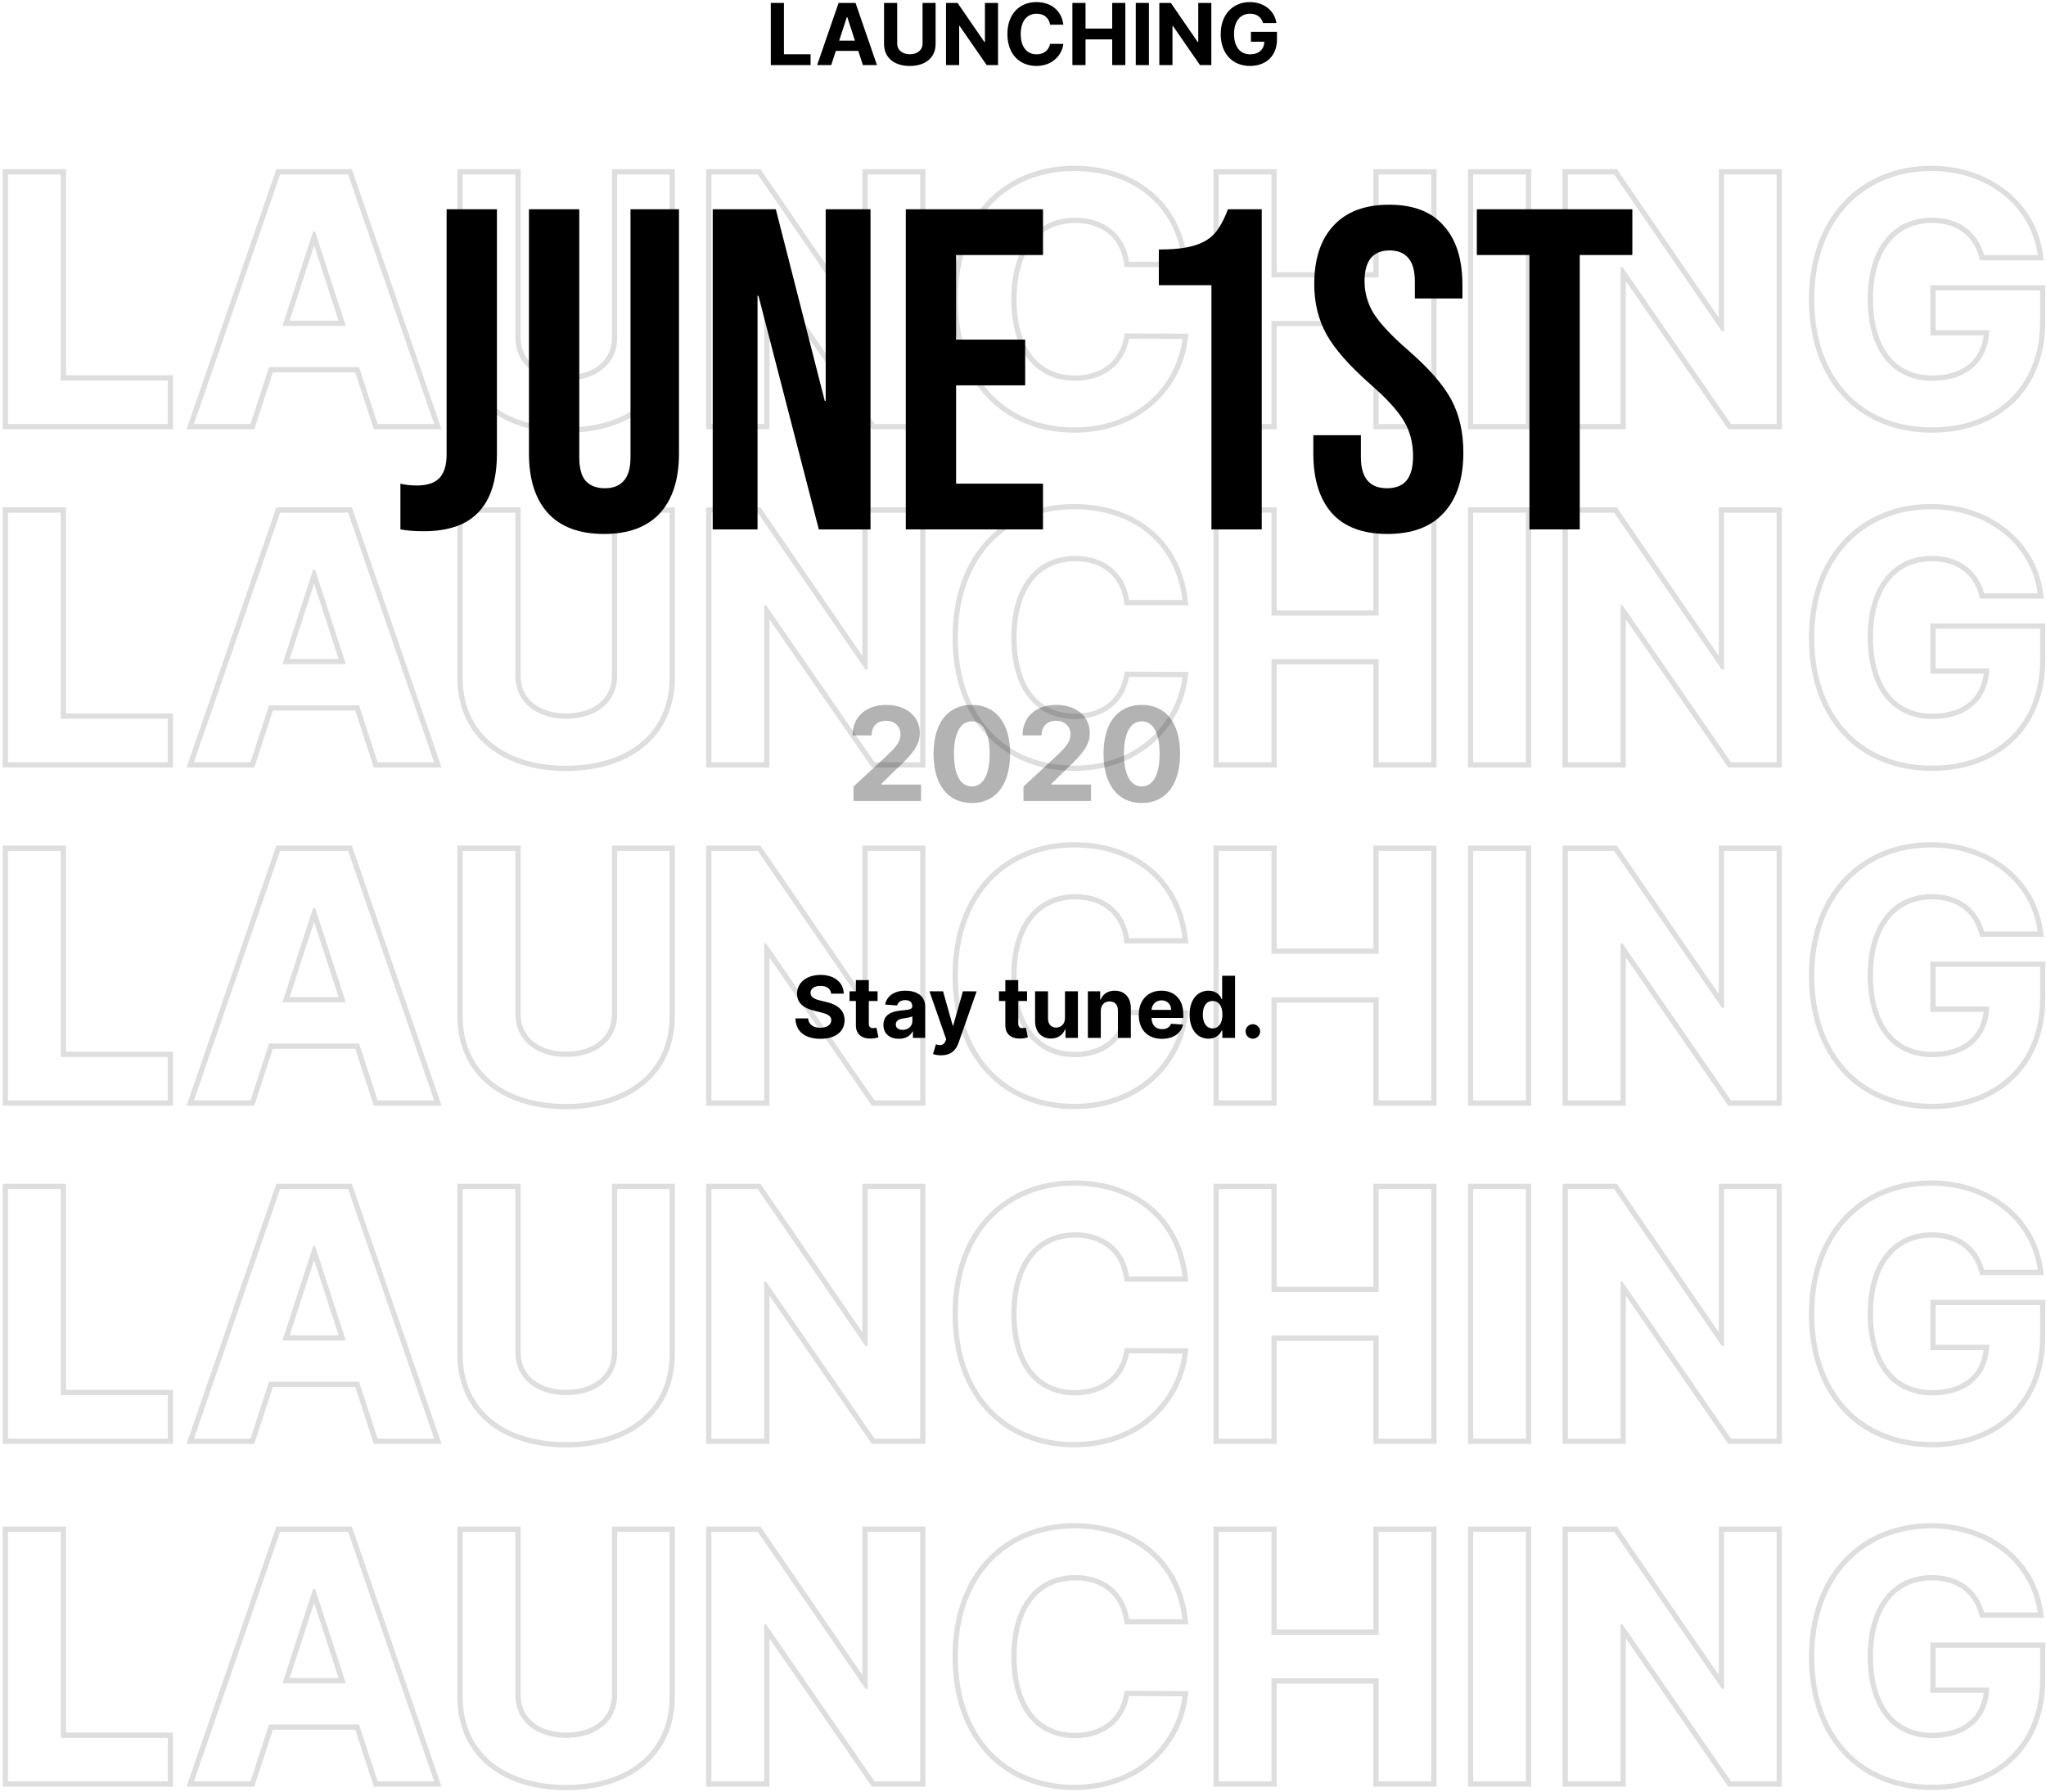
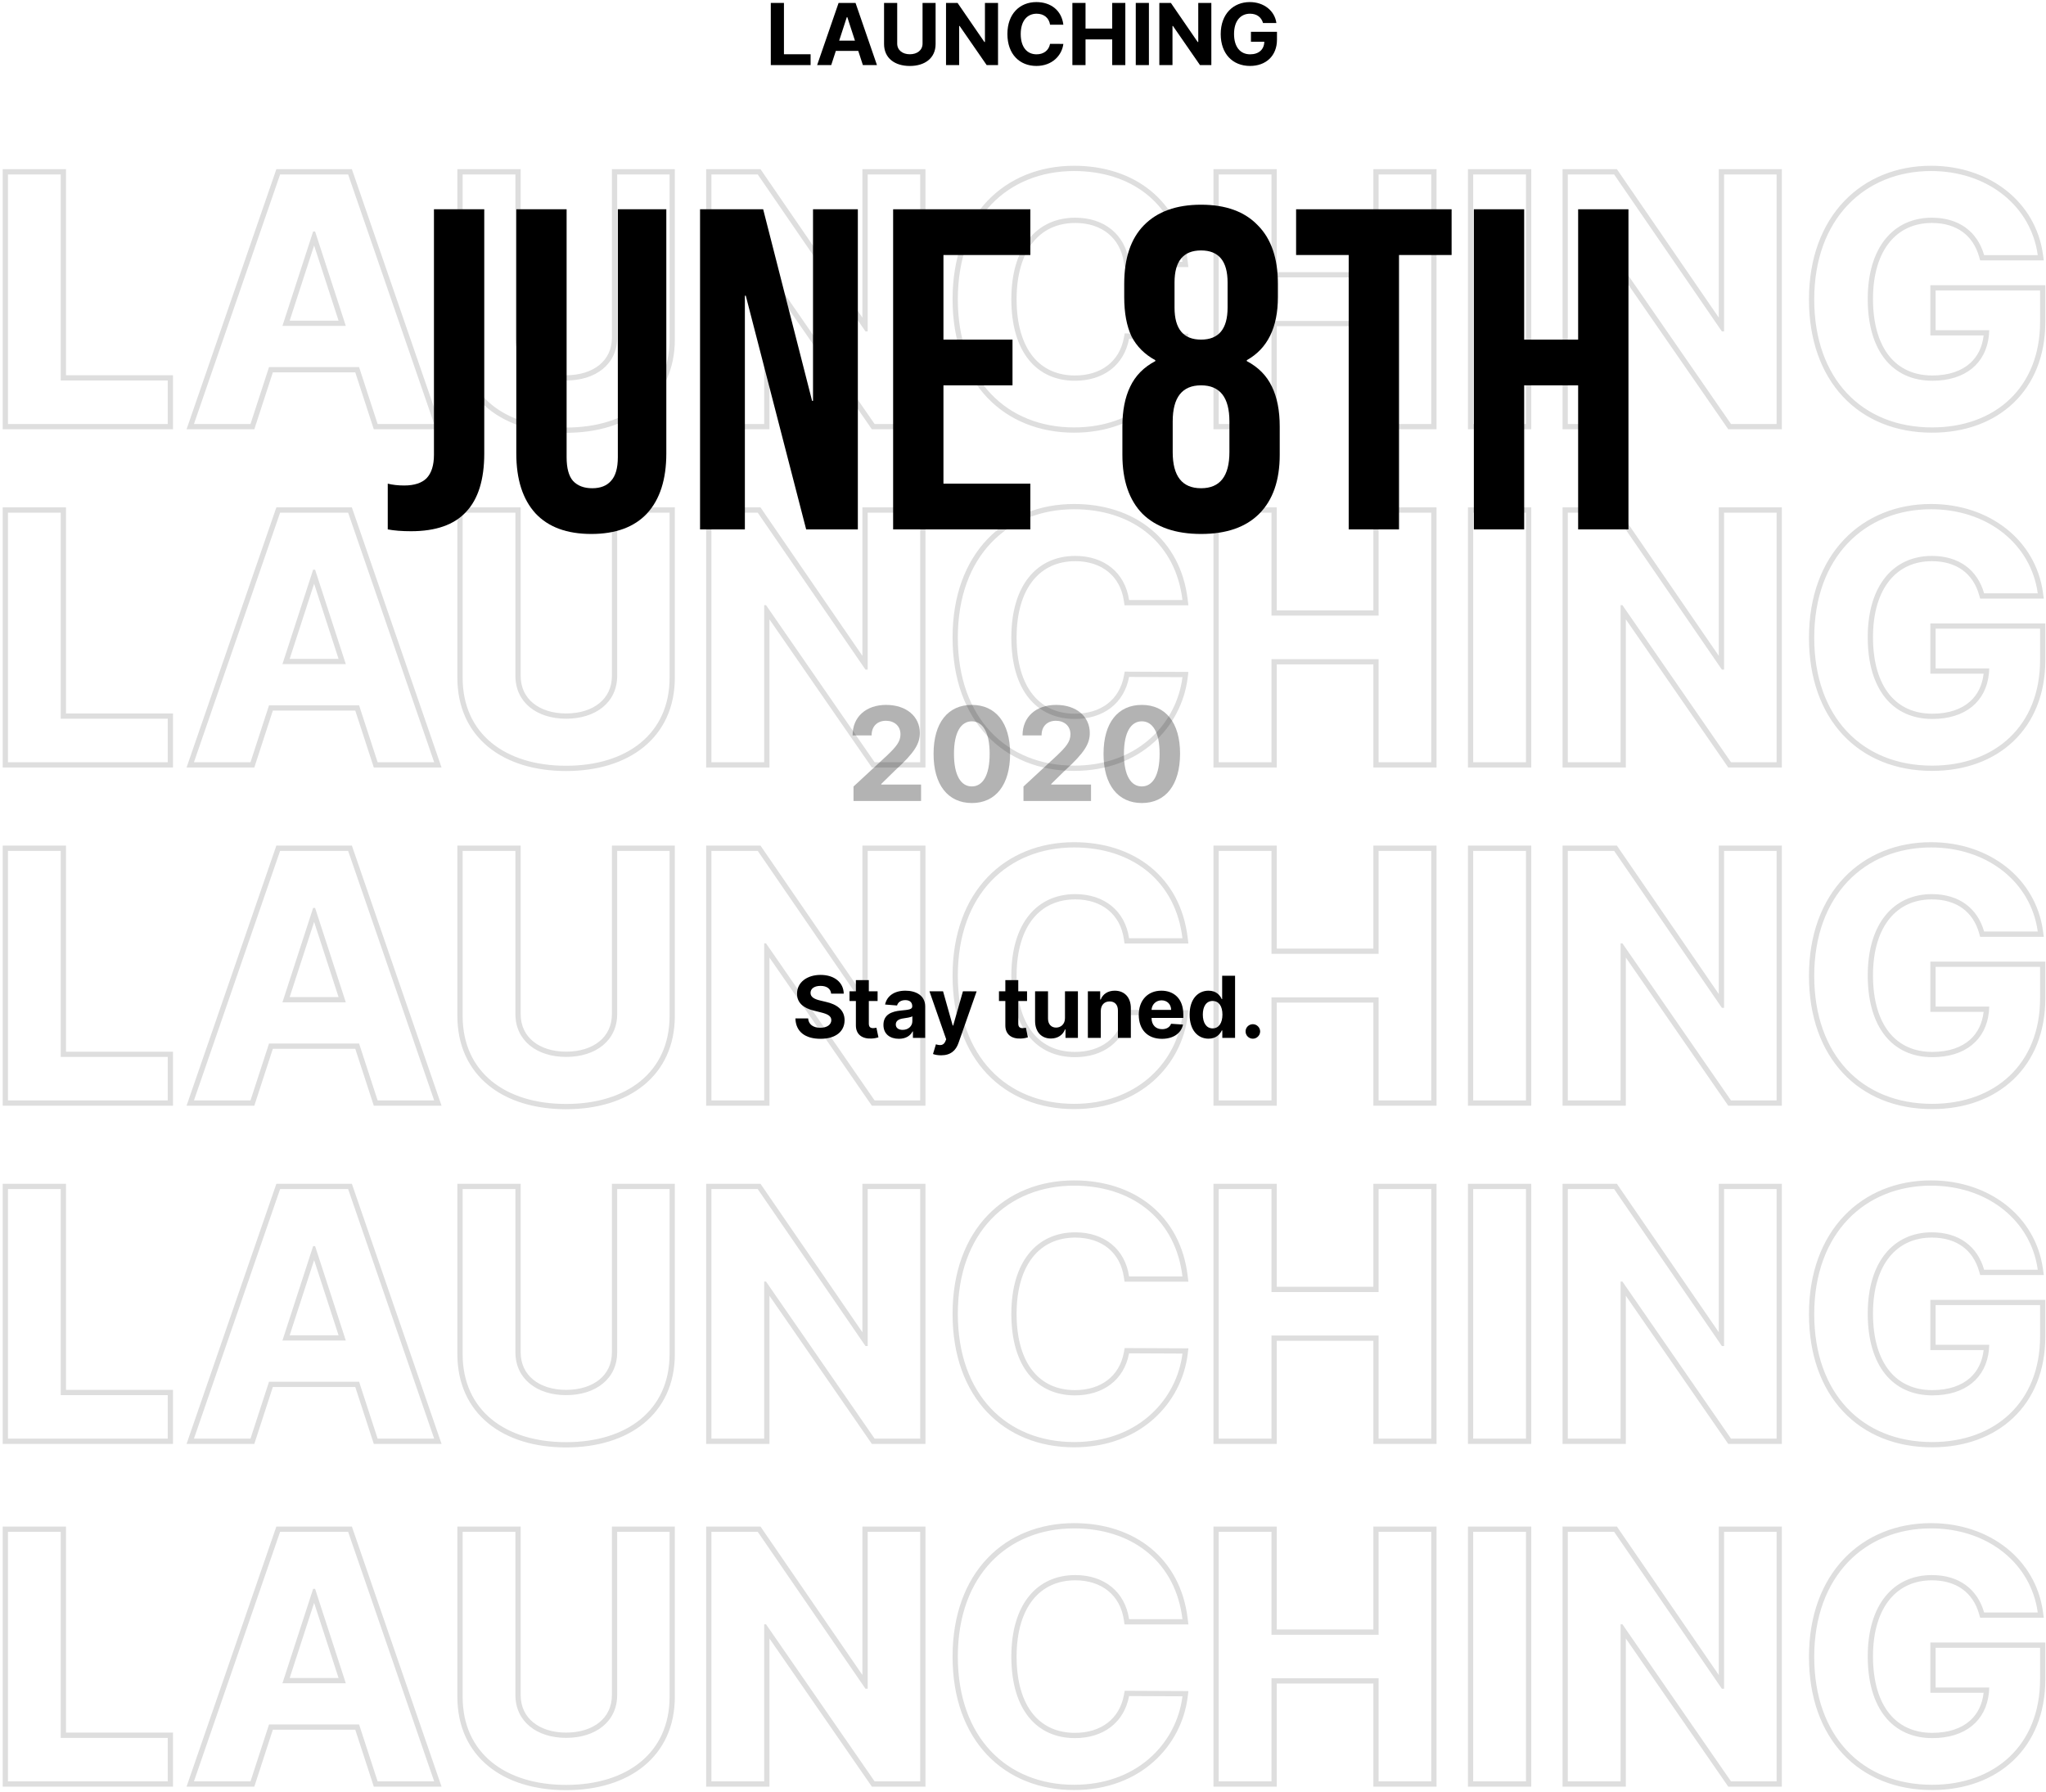
<svg xmlns="http://www.w3.org/2000/svg" width="596" height="522" viewBox="0 0 596 522" fill="none">
  <path d="M224.535 18.964H236.129V15.807H228.364V0.853H224.535V18.964Z" fill="black" />
  <path d="M242.134 18.964L243.478 14.834H250.013L251.357 18.964H255.46L249.217 0.853H244.282L238.03 18.964H242.134ZM244.451 11.845L246.679 4.992H246.82L249.049 11.845H244.451Z" fill="black" />
  <path d="M268.739 0.853V12.694C268.739 14.631 267.174 15.807 265.034 15.807C262.92 15.807 261.355 14.631 261.355 12.694V0.853H257.526V12.827C257.526 16.93 260.638 19.22 265.034 19.22C269.411 19.22 272.541 16.93 272.541 12.827V0.853H268.739Z" fill="black" />
  <path d="M290.726 0.853H286.914V12.243H286.755L278.938 0.853H275.577V18.964H279.406V7.565H279.539L287.418 18.964H290.726V0.853Z" fill="black" />
  <path d="M309.755 7.194C309.25 3.011 306.085 0.605 301.893 0.605C297.109 0.605 293.456 3.984 293.456 9.909C293.456 15.816 297.047 19.212 301.893 19.212C306.536 19.212 309.339 16.125 309.755 12.791L305.881 12.774C305.519 14.71 303.998 15.825 301.955 15.825C299.205 15.825 297.339 13.782 297.339 9.909C297.339 6.141 299.178 3.992 301.981 3.992C304.077 3.992 305.589 5.204 305.881 7.194H309.755Z" fill="black" />
  <path d="M312.386 18.964H316.215V11.483H323.988V18.964H327.808V0.853H323.988V8.326H316.215V0.853H312.386V18.964Z" fill="black" />
  <path d="M334.68 0.853H330.851V18.964H334.68V0.853Z" fill="black" />
  <path d="M352.864 0.853H349.053V12.243H348.894L341.076 0.853H337.716V18.964H341.545V7.565H341.678L349.557 18.964H352.864V0.853Z" fill="black" />
  <path d="M367.923 6.707H371.814C371.318 3.126 368.161 0.605 364.067 0.605C359.283 0.605 355.595 4.054 355.595 9.926C355.595 15.657 359.044 19.212 364.146 19.212C368.718 19.212 371.982 16.32 371.982 11.553V9.272H364.403V12.155H368.294C368.241 14.401 366.711 15.825 364.164 15.825C361.29 15.825 359.477 13.676 359.477 9.891C359.477 6.124 361.361 3.992 364.129 3.992C366.101 3.992 367.436 5.009 367.923 6.707Z" fill="black" />
  <path fill-rule="evenodd" clip-rule="evenodd" d="M0.785 520.531V444.756H19.223V504.791H50.395V520.531H0.785ZM48.862 506.324V518.998H2.318V446.288H17.691V506.324H48.862ZM74.083 520.531H54.346L80.505 444.756H102.501L128.623 520.531H108.887L103.49 503.951H79.48L74.083 520.531ZM78.367 502.418L72.97 518.998H56.497L81.597 446.288H101.408L126.473 518.998H110L104.603 502.418H78.367ZM82.272 490.418H100.734L91.787 462.904H91.219L82.272 490.418ZM84.382 488.886H98.624L91.503 466.986L84.382 488.886ZM178.25 444.756H196.581V494.359C196.581 503.023 193.257 509.889 187.537 514.558C181.854 519.197 173.944 521.56 164.907 521.56C155.835 521.56 147.924 519.198 142.249 514.558C136.536 509.887 133.232 503.02 133.232 494.359V444.756H151.67V493.827C151.67 497.262 153.041 499.948 155.311 501.805C157.611 503.686 160.935 504.791 164.907 504.791C168.936 504.791 172.287 503.684 174.599 501.802C176.88 499.946 178.25 497.262 178.25 493.827V444.756ZM179.783 493.827C179.783 501.602 173.498 506.324 164.907 506.324C156.422 506.324 150.138 501.602 150.138 493.827V446.288H134.765V494.359C134.765 510.833 147.262 520.028 164.907 520.028C182.481 520.028 195.049 510.833 195.049 494.359V446.288H179.783V493.827ZM269.586 444.756V520.531H253.972L224.142 477.377V520.531H205.704V444.756H221.535L251.219 488.006V444.756H269.586ZM252.752 492.016H252.113L220.728 446.288H207.237V518.998H222.61V473.235H223.142L254.775 518.998H268.053V446.288H252.752V492.016ZM346.177 473.277H327.574L327.382 471.966C326.847 468.318 325.212 465.462 322.817 463.51C320.416 461.552 317.152 460.424 313.241 460.424C308.041 460.424 303.835 462.399 300.896 466.056C297.926 469.752 296.135 475.312 296.135 482.643C296.135 490.192 297.954 495.746 300.917 499.383C303.848 502.982 308.025 504.862 313.135 504.862C316.958 504.862 320.192 503.821 322.615 501.969C325.027 500.125 326.729 497.406 327.392 493.864L327.627 492.608L346.183 492.693L345.969 494.407C344.207 508.546 332.311 521.525 312.886 521.525C302.79 521.525 293.902 517.98 287.543 511.265C281.188 504.555 277.484 494.814 277.484 482.643C277.484 470.431 281.254 460.69 287.64 453.991C294.027 447.29 302.913 443.762 312.886 443.762C321.591 443.762 329.336 446.261 335.188 451.034C341.053 455.817 344.915 462.802 345.97 471.561L346.177 473.277ZM344.215 495.749C341.908 508.532 330.812 519.992 312.886 519.992C293.431 519.992 279.017 506.359 279.017 482.643C279.017 458.856 293.679 445.294 312.886 445.294C329.196 445.294 341.637 454.365 344.231 470.211C344.314 470.715 344.386 471.226 344.449 471.744H328.898C327.727 463.756 321.656 458.892 313.241 458.892C301.987 458.892 294.602 467.519 294.602 482.643C294.602 498.194 302.094 506.395 313.135 506.395C321.336 506.395 327.443 501.921 328.898 494.146L344.449 494.217C344.385 494.729 344.307 495.24 344.215 495.749ZM353.48 520.531V444.756H371.918V474.756H400.06V444.756H418.462V520.531H400.06V490.495H371.918V520.531H353.48ZM370.385 446.288V476.288H401.592V446.288H416.929V518.998H401.592V488.963H370.385V518.998H355.012V446.288H370.385ZM446.05 444.756V520.531H427.612V444.756H446.05ZM429.144 446.288H444.517V518.998H429.144V446.288ZM519.054 444.756V520.531H503.44L473.61 477.377V520.531H455.172V444.756H471.003L500.687 488.006V444.756H519.054ZM502.22 492.016H501.581L470.196 446.288H456.705V518.998H472.078V473.235H472.61L504.243 518.998H517.522V446.288H502.22V492.016ZM576.821 471.324L576.503 470.213C575.609 467.093 573.961 464.673 571.695 463.025C569.426 461.374 566.437 460.424 562.745 460.424C557.615 460.424 553.397 462.382 550.429 466.028C547.435 469.708 545.603 475.249 545.603 482.572C545.603 489.946 547.371 495.521 550.346 499.221C553.289 502.88 557.534 504.862 562.887 504.862C567.72 504.862 571.413 503.514 573.906 501.27C576.065 499.328 577.444 496.607 577.829 493.194H562.313V478.555H595.804V489.247C595.804 499.18 592.395 507.287 586.483 512.906C580.581 518.516 572.316 521.525 562.816 521.525C552.203 521.525 543.196 517.819 536.849 511.027C530.51 504.245 526.952 494.524 526.952 482.714C526.952 470.602 530.761 460.846 537.178 454.107C543.596 447.367 552.514 443.762 562.497 443.762C579.567 443.762 593.005 454.32 595.115 469.581L595.356 471.324H576.821ZM579.467 491.661C579.455 492.183 579.422 492.694 579.371 493.194C578.529 501.322 572.52 506.395 562.887 506.395C551.349 506.395 544.071 497.768 544.071 482.572C544.071 467.448 551.633 458.892 562.745 458.892C570.662 458.892 576.023 462.975 577.976 469.791H593.597C593.526 469.275 593.441 468.764 593.342 468.259C590.694 454.699 578.344 445.294 562.497 445.294C543.29 445.294 528.485 459.14 528.485 482.714C528.485 505.72 542.331 519.992 562.816 519.992C581.171 519.992 594.272 508.383 594.272 489.247V480.087H563.846V491.661H579.467Z" fill="black" fill-opacity="0.13" />
  <path fill-rule="evenodd" clip-rule="evenodd" d="M0.785 125.066V49.291H19.223V109.326H50.395V125.066H0.785ZM48.862 110.859V123.533H2.318V50.824H17.691V110.859H48.862ZM74.083 125.066H54.346L80.505 49.291H102.501L128.623 125.066H108.887L103.49 108.486H79.48L74.083 125.066ZM78.367 106.954L72.97 123.533H56.497L81.597 50.824H101.408L126.473 123.533H110L104.603 106.954H78.367ZM82.272 94.954H100.734L91.787 67.439H91.219L82.272 94.954ZM84.382 93.421H98.624L91.503 71.522L84.382 93.421ZM178.25 49.291H196.581V98.894C196.581 107.558 193.257 114.424 187.537 119.094C181.854 123.732 173.944 126.096 164.907 126.096C155.835 126.096 147.924 123.733 142.249 119.093C136.536 114.422 133.232 107.556 133.232 98.894V49.291H151.67V98.362C151.67 101.797 153.041 104.483 155.311 106.34C157.611 108.221 160.935 109.326 164.907 109.326C168.936 109.326 172.287 108.219 174.599 106.337C176.88 104.481 178.25 101.797 178.25 98.362V49.291ZM179.783 98.362C179.783 106.137 173.498 110.859 164.907 110.859C156.422 110.859 150.138 106.137 150.138 98.362V50.824H134.765V98.894C134.765 115.368 147.262 124.563 164.907 124.563C182.481 124.563 195.049 115.368 195.049 98.894V50.824H179.783V98.362ZM269.586 49.291V125.066H253.972L224.142 81.912V125.066H205.704V49.291H221.535L251.219 92.541V49.291H269.586ZM252.752 96.551H252.113L220.728 50.824H207.237V123.533H222.61V77.77H223.142L254.775 123.533H268.053V50.824H252.752V96.551ZM346.177 77.812H327.574L327.382 76.501C326.847 72.853 325.212 69.998 322.817 68.045C320.416 66.087 317.152 64.96 313.241 64.96C308.041 64.96 303.835 66.934 300.896 70.591C297.926 74.287 296.135 79.847 296.135 87.178C296.135 94.727 297.954 100.281 300.917 103.918C303.848 107.517 308.025 109.397 313.135 109.397C316.958 109.397 320.192 108.357 322.615 106.504C325.027 104.66 326.729 101.942 327.392 98.399L327.627 97.143L346.183 97.228L345.969 98.942C344.207 113.081 332.311 126.06 312.886 126.06C302.79 126.06 293.902 122.515 287.543 115.8C281.188 109.09 277.484 99.349 277.484 87.178C277.484 74.966 281.254 65.225 287.64 58.526C294.027 51.825 302.913 48.297 312.886 48.297C321.591 48.297 329.336 50.797 335.188 55.569C341.053 60.352 344.915 67.337 345.97 76.096L346.177 77.812ZM344.215 100.284C341.908 113.067 330.812 124.528 312.886 124.528C293.431 124.528 279.017 110.894 279.017 87.178C279.017 63.392 293.679 49.83 312.886 49.83C329.196 49.83 341.637 58.9 344.231 74.746C344.314 75.251 344.386 75.761 344.449 76.279H328.898C327.727 68.291 321.656 63.427 313.241 63.427C301.987 63.427 294.602 72.054 294.602 87.178C294.602 102.729 302.094 110.93 313.135 110.93C321.336 110.93 327.443 106.457 328.898 98.681L344.449 98.752C344.385 99.265 344.307 99.775 344.215 100.284ZM353.48 125.066V49.291H371.918V79.291H400.06V49.291H418.462V125.066H400.06V95.031H371.918V125.066H353.48ZM370.385 50.824V80.823H401.592V50.824H416.929V123.533H401.592V93.498H370.385V123.533H355.012V50.824H370.385ZM446.05 49.291V125.066H427.612V49.291H446.05ZM429.144 50.824H444.517V123.533H429.144V50.824ZM519.054 49.291V125.066H503.44L473.61 81.912V125.066H455.172V49.291H471.003L500.687 92.541V49.291H519.054ZM502.22 96.551H501.581L470.196 50.824H456.705V123.533H472.078V77.77H472.61L504.243 123.533H517.522V50.824H502.22V96.551ZM576.821 75.859L576.503 74.749C575.609 71.628 573.961 69.208 571.695 67.56C569.426 65.909 566.437 64.96 562.745 64.96C557.615 64.96 553.397 66.917 550.429 70.563C547.435 74.243 545.603 79.784 545.603 87.108C545.603 94.481 547.371 100.056 550.346 103.757C553.289 107.415 557.534 109.397 562.887 109.397C567.72 109.397 571.413 108.05 573.906 105.806C576.065 103.863 577.444 101.142 577.829 97.729H562.313V83.09H595.804V93.782C595.804 103.715 592.395 111.822 586.483 117.442C580.581 123.052 572.316 126.06 562.816 126.06C552.203 126.06 543.196 122.354 536.849 115.562C530.51 108.78 526.952 99.059 526.952 87.249C526.952 75.137 530.761 65.381 537.178 58.642C543.596 51.902 552.514 48.297 562.497 48.297C579.567 48.297 593.005 58.855 595.115 74.117L595.356 75.859H576.821ZM579.467 96.196C579.455 96.718 579.422 97.229 579.371 97.729C578.529 105.857 572.52 110.93 562.887 110.93C551.349 110.93 544.071 102.303 544.071 87.108C544.071 71.983 551.633 63.427 562.745 63.427C570.662 63.427 576.023 67.51 577.976 74.326H593.597C593.526 73.81 593.441 73.299 593.342 72.794C590.694 59.234 578.344 49.83 562.497 49.83C543.29 49.83 528.485 63.676 528.485 87.249C528.485 110.255 542.331 124.528 562.816 124.528C581.171 124.528 594.272 112.918 594.272 93.782V84.622H563.846V96.196H579.467Z" fill="black" fill-opacity="0.13" />
  <path fill-rule="evenodd" clip-rule="evenodd" d="M0.785 223.605V147.83H19.223V207.865H50.395V223.605H0.785ZM48.862 209.398V222.073H2.318V149.363H17.691V209.398H48.862ZM74.083 223.605H54.346L80.505 147.83H102.501L128.623 223.605H108.887L103.49 207.025H79.48L74.083 223.605ZM78.367 205.493L72.97 222.073H56.497L81.597 149.363H101.408L126.473 222.073H110L104.603 205.493H78.367ZM82.272 193.493H100.734L91.787 165.978H91.219L82.272 193.493ZM84.382 191.96H98.624L91.503 170.061L84.382 191.96ZM178.25 147.83H196.581V197.434C196.581 206.097 193.257 212.963 187.537 217.633C181.854 222.271 173.944 224.635 164.907 224.635C155.835 224.635 147.924 222.272 142.249 217.632C136.536 212.961 133.232 206.095 133.232 197.434V147.83H151.67V196.901C151.67 200.336 153.041 203.022 155.311 204.879C157.611 206.76 160.935 207.865 164.907 207.865C168.936 207.865 172.287 206.758 174.599 204.876C176.88 203.02 178.25 200.336 178.25 196.901V147.83ZM179.783 196.901C179.783 204.676 173.498 209.398 164.907 209.398C156.422 209.398 150.138 204.676 150.138 196.901V149.363H134.765V197.434C134.765 213.907 147.262 223.102 164.907 223.102C182.481 223.102 195.049 213.907 195.049 197.434V149.363H179.783V196.901ZM269.586 147.83V223.605H253.972L224.142 180.451V223.605H205.704V147.83H221.535L251.219 191.08V147.83H269.586ZM252.752 195.09H252.113L220.728 149.363H207.237V222.073H222.61V176.309H223.142L254.775 222.073H268.053V149.363H252.752V195.09ZM346.177 176.351H327.574L327.382 175.041C326.847 171.392 325.212 168.537 322.817 166.584C320.416 164.626 317.152 163.499 313.241 163.499C308.041 163.499 303.835 165.473 300.896 169.13C297.926 172.826 296.135 178.386 296.135 185.718C296.135 193.266 297.954 198.82 300.917 202.457C303.848 206.056 308.025 207.936 313.135 207.936C316.958 207.936 320.192 206.896 322.615 205.043C325.027 203.199 326.729 200.481 327.392 196.938L327.627 195.682L346.183 195.767L345.969 197.481C344.207 211.62 332.311 224.599 312.886 224.599C302.79 224.599 293.902 221.054 287.543 214.339C281.188 207.629 277.484 197.888 277.484 185.718C277.484 173.505 281.254 163.764 287.64 157.065C294.027 150.365 302.913 146.836 312.886 146.836C321.591 146.836 329.336 149.336 335.188 154.108C341.053 158.892 344.915 165.876 345.97 174.635L346.177 176.351ZM344.215 198.823C341.908 211.606 330.812 223.067 312.886 223.067C293.431 223.067 279.017 209.434 279.017 185.718C279.017 161.931 293.679 148.369 312.886 148.369C329.196 148.369 341.637 157.439 344.231 173.286C344.314 173.79 344.386 174.301 344.449 174.818H328.898C327.727 166.83 321.656 161.966 313.241 161.966C301.987 161.966 294.602 170.593 294.602 185.718C294.602 201.268 302.094 209.469 313.135 209.469C321.336 209.469 327.443 204.996 328.898 197.221L344.449 197.292C344.385 197.804 344.307 198.314 344.215 198.823ZM353.48 223.605V147.83H371.918V177.83H400.06V147.83H418.462V223.605H400.06V193.57H371.918V223.605H353.48ZM370.385 149.363V179.363H401.592V149.363H416.929V222.073H401.592V192.037H370.385V222.073H355.012V149.363H370.385ZM446.05 147.83V223.605H427.612V147.83H446.05ZM429.144 149.363H444.517V222.073H429.144V149.363ZM519.054 147.83V223.605H503.44L473.61 180.451V223.605H455.172V147.83H471.003L500.687 191.08V147.83H519.054ZM502.22 195.09H501.581L470.196 149.363H456.705V222.073H472.078V176.309H472.61L504.243 222.073H517.522V149.363H502.22V195.09ZM576.821 174.398L576.503 173.288C575.609 170.167 573.961 167.747 571.695 166.099C569.426 164.448 566.437 163.499 562.745 163.499C557.615 163.499 553.397 165.456 550.429 169.102C547.435 172.782 545.603 178.324 545.603 185.647C545.603 193.02 547.371 198.595 550.346 202.296C553.289 205.954 557.534 207.936 562.887 207.936C567.72 207.936 571.413 206.589 573.906 204.345C576.065 202.402 577.444 199.681 577.829 196.268H562.313V181.629H595.804V192.321C595.804 202.254 592.395 210.361 586.483 215.981C580.581 221.591 572.316 224.599 562.816 224.599C552.203 224.599 543.196 220.893 536.849 214.101C530.51 207.319 526.952 197.598 526.952 185.789C526.952 173.676 530.761 163.92 537.178 157.181C543.596 150.441 552.514 146.836 562.497 146.836C579.567 146.836 593.005 157.395 595.115 172.656L595.356 174.398H576.821ZM579.467 194.735C579.455 195.257 579.422 195.768 579.371 196.268C578.529 204.396 572.52 209.469 562.887 209.469C551.349 209.469 544.071 200.842 544.071 185.647C544.071 170.522 551.633 161.966 562.745 161.966C570.662 161.966 576.023 166.049 577.976 172.866H593.597C593.526 172.349 593.441 171.838 593.342 171.333C590.694 157.773 578.344 148.369 562.497 148.369C543.29 148.369 528.485 162.215 528.485 185.789C528.485 208.794 542.331 223.067 562.816 223.067C581.171 223.067 594.272 211.457 594.272 192.321V183.161H563.846V194.735H579.467Z" fill="black" fill-opacity="0.13" />
  <path fill-rule="evenodd" clip-rule="evenodd" d="M0.785 322.14V246.365H19.223V306.401H50.395V322.14H0.785ZM48.862 307.933V320.608H2.318V247.898H17.691V307.933H48.862ZM74.083 322.14H54.346L80.505 246.365H102.501L128.623 322.14H108.887L103.49 305.56H79.48L74.083 322.14ZM78.367 304.028L72.97 320.608H56.497L81.597 247.898H101.408L126.473 320.608H110L104.603 304.028H78.367ZM82.272 292.028H100.734L91.787 264.513H91.219L82.272 292.028ZM84.382 290.495H98.624L91.503 268.596L84.382 290.495ZM178.25 246.365H196.581V295.969C196.581 304.633 193.257 311.498 187.537 316.168C181.854 320.806 173.944 323.17 164.907 323.17C155.835 323.17 147.924 320.807 142.249 316.167C136.536 311.496 133.232 304.63 133.232 295.969V246.365H151.67V295.436C151.67 298.872 153.041 301.558 155.311 303.414C157.611 305.295 160.935 306.401 164.907 306.401C168.936 306.401 172.287 305.293 174.599 303.412C176.88 301.556 178.25 298.871 178.25 295.436V246.365ZM179.783 295.436C179.783 303.211 173.498 307.933 164.907 307.933C156.422 307.933 150.138 303.211 150.138 295.436V247.898H134.765V295.969C134.765 312.442 147.262 321.637 164.907 321.637C182.481 321.637 195.049 312.442 195.049 295.969V247.898H179.783V295.436ZM269.586 246.365V322.14H253.972L224.142 278.986V322.14H205.704V246.365H221.535L251.219 289.615V246.365H269.586ZM252.752 293.625H252.113L220.728 247.898H207.237V320.608H222.61V274.844H223.142L254.775 320.608H268.053V247.898H252.752V293.625ZM346.177 274.886H327.574L327.382 273.576C326.847 269.928 325.212 267.072 322.817 265.12C320.416 263.161 317.152 262.034 313.241 262.034C308.041 262.034 303.835 264.008 300.896 267.666C297.926 271.361 296.135 276.921 296.135 284.253C296.135 291.801 297.954 297.355 300.917 300.992C303.848 304.591 308.025 306.472 313.135 306.472C316.958 306.472 320.192 305.431 322.615 303.578C325.027 301.734 326.729 299.016 327.392 295.474L327.627 294.217L346.183 294.302L345.969 296.016C344.207 310.155 332.311 323.134 312.886 323.134C302.79 323.134 293.902 319.589 287.543 312.875C281.188 306.164 277.484 296.423 277.484 284.253C277.484 272.04 281.254 262.3 287.64 255.601C294.027 248.9 302.913 245.371 312.886 245.371C321.591 245.371 329.336 247.871 335.188 252.644C341.053 257.427 344.915 264.411 345.97 273.17L346.177 274.886ZM344.215 297.358C341.908 310.141 330.812 321.602 312.886 321.602C293.431 321.602 279.017 307.969 279.017 284.253C279.017 260.466 293.679 246.904 312.886 246.904C329.196 246.904 341.637 255.974 344.231 271.821C344.314 272.325 344.386 272.836 344.449 273.353H328.898C327.727 265.365 321.656 260.501 313.241 260.501C301.987 260.501 294.602 269.128 294.602 284.253C294.602 299.803 302.094 308.004 313.135 308.004C321.336 308.004 327.443 303.531 328.898 295.756L344.449 295.827C344.385 296.339 344.307 296.85 344.215 297.358ZM353.48 322.14V246.365H371.918V276.365H400.06V246.365H418.462V322.14H400.06V292.105H371.918V322.14H353.48ZM370.385 247.898V277.898H401.592V247.898H416.929V320.608H401.592V290.572H370.385V320.608H355.012V247.898H370.385ZM446.05 246.365V322.14H427.612V246.365H446.05ZM429.144 247.898H444.517V320.608H429.144V247.898ZM519.054 246.365V322.14H503.44L473.61 278.986V322.14H455.172V246.365H471.003L500.687 289.615V246.365H519.054ZM502.22 293.625H501.581L470.196 247.898H456.705V320.608H472.078V274.844H472.61L504.243 320.608H517.522V247.898H502.22V293.625ZM576.821 272.933L576.503 271.823C575.609 268.702 573.961 266.282 571.695 264.634C569.426 262.983 566.437 262.034 562.745 262.034C557.615 262.034 553.397 263.991 550.429 267.637C547.435 271.317 545.603 276.859 545.603 284.182C545.603 291.555 547.371 297.131 550.346 300.831C553.289 304.489 557.534 306.472 562.887 306.472C567.72 306.472 571.413 305.124 573.906 302.88C576.065 300.937 577.444 298.216 577.829 294.803H562.313V280.164H595.804V290.856C595.804 300.789 592.395 308.896 586.483 314.516C580.581 320.126 572.316 323.134 562.816 323.134C552.203 323.134 543.196 319.428 536.849 312.636C530.51 305.854 526.952 296.133 526.952 284.324C526.952 272.211 530.761 262.455 537.178 255.717C543.596 248.976 552.514 245.371 562.497 245.371C579.567 245.371 593.005 255.93 595.115 271.191L595.356 272.933H576.821ZM579.467 293.27C579.455 293.793 579.422 294.304 579.371 294.803C578.529 302.931 572.52 308.004 562.887 308.004C551.349 308.004 544.071 299.377 544.071 284.182C544.071 269.057 551.633 260.501 562.745 260.501C570.662 260.501 576.023 264.584 577.976 271.401H593.597C593.526 270.884 593.441 270.373 593.342 269.868C590.694 256.308 578.344 246.904 562.497 246.904C543.29 246.904 528.485 260.75 528.485 284.324C528.485 307.33 542.331 321.602 562.816 321.602C581.171 321.602 594.272 309.992 594.272 290.856V281.697H563.846V293.27H579.467Z" fill="black" fill-opacity="0.13" />
  <path fill-rule="evenodd" clip-rule="evenodd" d="M0.785 420.675V344.9H19.223V404.936H50.395V420.675H0.785ZM48.862 406.468V419.143H2.318V346.433H17.691V406.468H48.862ZM74.083 420.675H54.346L80.505 344.9H102.501L128.623 420.675H108.887L103.49 404.096H79.48L74.083 420.675ZM78.367 402.563L72.97 419.143H56.497L81.597 346.433H101.408L126.473 419.143H110L104.603 402.563H78.367ZM82.272 390.563H100.734L91.787 363.048H91.219L82.272 390.563ZM84.382 389.03H98.624L91.503 367.131L84.382 389.03ZM178.25 344.9H196.581V394.504C196.581 403.168 193.257 410.034 187.537 414.703C181.854 419.342 173.944 421.705 164.907 421.705C155.835 421.705 147.924 419.342 142.249 414.702C136.536 410.031 133.232 403.165 133.232 394.504V344.9H151.67V393.971C151.67 397.407 153.041 400.093 155.311 401.949C157.611 403.83 160.935 404.936 164.907 404.936C168.936 404.936 172.287 403.828 174.599 401.947C176.88 400.091 178.25 397.406 178.25 393.971V344.9ZM179.783 393.971C179.783 401.746 173.498 406.468 164.907 406.468C156.422 406.468 150.138 401.746 150.138 393.971V346.433H134.765V394.504C134.765 410.977 147.262 420.172 164.907 420.172C182.481 420.172 195.049 410.977 195.049 394.504V346.433H179.783V393.971ZM269.586 344.9V420.675H253.972L224.142 377.522V420.675H205.704V344.9H221.535L251.219 388.15V344.9H269.586ZM252.752 392.161H252.113L220.728 346.433H207.237V419.143H222.61V373.38H223.142L254.775 419.143H268.053V346.433H252.752V392.161ZM346.177 373.421H327.574L327.382 372.111C326.847 368.463 325.212 365.607 322.817 363.655C320.416 361.696 317.152 360.569 313.241 360.569C308.041 360.569 303.835 362.544 300.896 366.201C297.926 369.896 296.135 375.457 296.135 382.788C296.135 390.336 297.954 395.89 300.917 399.527C303.848 403.126 308.025 405.007 313.135 405.007C316.958 405.007 320.192 403.966 322.615 402.113C325.027 400.269 326.729 397.551 327.392 394.009L327.627 392.752L346.183 392.837L345.969 394.551C344.207 408.691 332.311 421.67 312.886 421.67C302.79 421.67 293.902 418.124 287.543 411.41C281.188 404.699 277.484 394.959 277.484 382.788C277.484 370.576 281.254 360.835 287.64 354.136C294.027 347.435 302.913 343.906 312.886 343.906C321.591 343.906 329.336 346.406 335.188 351.179C341.053 355.962 344.915 362.946 345.97 371.705L346.177 373.421ZM344.215 395.893C341.908 408.677 330.812 420.137 312.886 420.137C293.431 420.137 279.017 406.504 279.017 382.788C279.017 359.001 293.679 345.439 312.886 345.439C329.196 345.439 341.637 354.509 344.231 370.356C344.314 370.86 344.386 371.371 344.449 371.888H328.898C327.727 363.9 321.656 359.036 313.241 359.036C301.987 359.036 294.602 367.664 294.602 382.788C294.602 398.338 302.094 406.539 313.135 406.539C321.336 406.539 327.443 402.066 328.898 394.291L344.449 394.362C344.385 394.874 344.307 395.385 344.215 395.893ZM353.48 420.675V344.9H371.918V374.9H400.06V344.9H418.462V420.675H400.06V390.64H371.918V420.675H353.48ZM370.385 346.433V376.433H401.592V346.433H416.929V419.143H401.592V389.107H370.385V419.143H355.012V346.433H370.385ZM446.05 344.9V420.675H427.612V344.9H446.05ZM429.144 346.433H444.517V419.143H429.144V346.433ZM519.054 344.9V420.675H503.44L473.61 377.522V420.675H455.172V344.9H471.003L500.687 388.15V344.9H519.054ZM502.22 392.161H501.581L470.196 346.433H456.705V419.143H472.078V373.38H472.61L504.243 419.143H517.522V346.433H502.22V392.161ZM576.821 371.468L576.503 370.358C575.609 367.238 573.961 364.817 571.695 363.169C569.426 361.518 566.437 360.569 562.745 360.569C557.615 360.569 553.397 362.526 550.429 366.172C547.435 369.852 545.603 375.394 545.603 382.717C545.603 390.09 547.371 395.666 550.346 399.366C553.289 403.025 557.534 405.007 562.887 405.007C567.72 405.007 571.413 403.659 573.906 401.415C576.065 399.472 577.444 396.751 577.829 393.338H562.313V378.699H595.804V389.391C595.804 399.324 592.395 407.431 586.483 413.051C580.581 418.661 572.316 421.67 562.816 421.67C552.203 421.67 543.196 417.963 536.849 411.172C530.51 404.389 526.952 394.668 526.952 382.859C526.952 370.746 530.761 360.991 537.178 354.252C543.596 347.511 552.514 343.906 562.497 343.906C579.567 343.906 593.005 354.465 595.115 369.726L595.356 371.468H576.821ZM579.467 391.806C579.455 392.328 579.422 392.839 579.371 393.338C578.529 401.466 572.52 406.539 562.887 406.539C551.349 406.539 544.071 397.912 544.071 382.717C544.071 367.593 551.633 359.036 562.745 359.036C570.662 359.036 576.023 363.119 577.976 369.936H593.597C593.526 369.419 593.441 368.908 593.342 368.403C590.694 354.843 578.344 345.439 562.497 345.439C543.29 345.439 528.485 359.285 528.485 382.859C528.485 405.865 542.331 420.137 562.816 420.137C581.171 420.137 594.272 408.527 594.272 389.391V380.232H563.846V391.806H579.467Z" fill="black" fill-opacity="0.13" />
-   <path d="M123.436 154.77C120.771 154.77 118.506 154.592 116.641 154.237V140.913C118.062 141.269 119.661 141.446 121.437 141.446C124.368 141.446 126.544 140.736 127.966 139.315C129.387 137.805 130.097 135.54 130.097 132.52V60.973H144.753V132.12C144.753 139.759 142.977 145.443 139.424 149.174C135.96 152.904 130.63 154.77 123.436 154.77Z" fill="black" />
-   <path d="M175.936 155.569C168.831 155.569 163.412 153.571 159.682 149.574C155.951 145.488 154.086 139.67 154.086 132.12V60.973H168.742V133.186C168.742 136.383 169.363 138.693 170.607 140.114C171.939 141.535 173.805 142.246 176.203 142.246C178.601 142.246 180.422 141.535 181.665 140.114C182.998 138.693 183.664 136.383 183.664 133.186V60.973H197.787V132.12C197.787 139.67 195.921 145.488 192.191 149.574C188.46 153.571 183.042 155.569 175.936 155.569Z" fill="black" />
-   <path d="M207.612 60.973H225.998L240.254 116.798H240.521V60.973H253.578V154.237H238.522L220.935 86.154H220.669V154.237H207.612V60.973Z" fill="black" />
-   <path d="M263.858 60.973H303.828V74.296H278.514V98.945H298.632V112.268H278.514V140.913H303.828V154.237H263.858V60.973Z" fill="black" />
-   <path d="M352.89 83.09H337.568V72.698C341.743 72.698 345.074 72.342 347.561 71.632C350.137 70.921 352.18 69.766 353.689 68.168C355.199 66.48 356.532 64.082 357.687 60.973H367.546V154.237H352.89V83.09Z" fill="black" />
-   <path d="M404.157 155.569C397.052 155.569 391.678 153.571 388.036 149.574C384.394 145.488 382.574 139.67 382.574 132.12V126.791H396.43V133.186C396.43 139.226 398.961 142.246 404.024 142.246C406.511 142.246 408.376 141.535 409.62 140.114C410.952 138.604 411.618 136.206 411.618 132.919C411.618 129.011 410.73 125.591 408.954 122.66C407.177 119.64 403.891 116.043 399.095 111.868C393.055 106.539 388.835 101.743 386.437 97.479C384.039 93.127 382.84 88.242 382.84 82.823C382.84 75.451 384.705 69.766 388.436 65.769C392.166 61.684 397.585 59.641 404.69 59.641C411.707 59.641 416.992 61.684 420.545 65.769C424.187 69.766 426.008 75.54 426.008 83.09V86.954H412.151V82.157C412.151 78.96 411.53 76.65 410.286 75.229C409.043 73.719 407.222 72.964 404.824 72.964C399.938 72.964 397.496 75.94 397.496 81.891C397.496 85.266 398.384 88.419 400.16 91.35C402.026 94.281 405.357 97.834 410.153 102.009C416.282 107.338 420.501 112.179 422.81 116.532C425.12 120.884 426.274 125.991 426.274 131.853C426.274 139.492 424.365 145.354 420.545 149.44C416.815 153.526 411.352 155.569 404.157 155.569Z" fill="black" />
-   <path d="M445.523 74.296H430.201V60.973H475.5V74.296H460.178V154.237H445.523V74.296Z" fill="black" />
+   <path d="M119.748 154.77C117.083 154.77 114.818 154.592 112.953 154.237V140.913C114.374 141.269 115.973 141.446 117.75 141.446C120.681 141.446 122.857 140.736 124.278 139.315C125.699 137.805 126.41 135.54 126.41 132.52V60.973H141.065V132.12C141.065 139.759 139.289 145.443 135.736 149.174C132.272 152.904 126.943 154.77 119.748 154.77Z" fill="black" />
+   <path d="M172.249 155.569C165.143 155.569 159.725 153.571 155.994 149.574C152.264 145.488 150.398 139.67 150.398 132.12V60.973H165.054V133.186C165.054 136.383 165.676 138.693 166.919 140.114C168.252 141.535 170.117 142.246 172.515 142.246C174.913 142.246 176.734 141.535 177.978 140.114C179.31 138.693 179.976 136.383 179.976 133.186V60.973H194.099V132.12C194.099 139.67 192.234 145.488 188.503 149.574C184.773 153.571 179.355 155.569 172.249 155.569Z" fill="black" />
+   <path d="M203.924 60.973H222.311L236.567 116.798H236.833V60.973H249.89V154.237H234.835L217.248 86.154H216.981V154.237H203.924V60.973Z" fill="black" />
+   <path d="M260.17 60.973H300.141V74.296H274.826V98.945H294.944V112.268H274.826V140.913H300.141V154.237H260.17V60.973Z" fill="black" />
+   <path d="M349.869 155.569C342.496 155.569 336.812 153.615 332.815 149.707C328.907 145.71 326.953 139.981 326.953 132.52V124.259C326.953 119.64 327.708 115.777 329.217 112.668C330.727 109.47 333.17 106.983 336.545 105.207V104.94C333.437 103.253 331.127 100.943 329.617 98.012C328.196 94.992 327.485 91.173 327.485 86.554V82.69C327.485 75.229 329.395 69.544 333.215 65.636C337.123 61.639 342.674 59.641 349.869 59.641C357.063 59.641 362.57 61.639 366.39 65.636C370.298 69.544 372.252 75.229 372.252 82.69V86.554C372.252 95.436 369.232 101.565 363.192 104.94V105.207C366.567 106.983 369.01 109.47 370.52 112.668C372.03 115.777 372.785 119.64 372.785 124.259V132.52C372.785 139.981 370.786 145.71 366.789 149.707C362.881 153.615 357.241 155.569 349.869 155.569ZM349.869 98.945C355.02 98.945 357.596 95.836 357.596 89.618V82.29C357.596 76.073 355.02 72.964 349.869 72.964C344.717 72.964 342.141 76.073 342.141 82.29V89.618C342.141 95.836 344.717 98.945 349.869 98.945ZM349.869 142.246C355.376 142.246 358.129 138.737 358.129 131.72V122.793C358.129 115.777 355.376 112.268 349.869 112.268C344.362 112.268 341.608 115.777 341.608 122.793V131.72C341.608 138.737 344.362 142.246 349.869 142.246Z" fill="black" />
+   <path d="M392.876 74.296H377.554V60.973H422.853V74.296H407.531V154.237H392.876V74.296Z" fill="black" />
+   <path d="M429.336 60.973H443.992V98.945H459.714V60.973H474.369V154.237H459.714V112.268H443.992V154.237H429.336V60.973Z" fill="black" />
  <g opacity="0.3">
    <path d="M248.629 233.355H268.31V228.583H256.717V228.395L260.747 224.445C266.422 219.269 267.946 216.681 267.946 213.54C267.946 208.755 264.036 205.371 258.119 205.371C252.322 205.371 248.346 208.835 248.359 214.254H253.9C253.886 211.612 255.558 209.995 258.078 209.995C260.505 209.995 262.311 211.504 262.311 213.931C262.311 216.128 260.963 217.638 258.456 220.051L248.629 229.15V233.355Z" fill="black" />
    <path d="M283.097 233.962C290.039 233.962 294.231 228.678 294.244 219.579C294.258 210.547 290.012 205.371 283.097 205.371C276.168 205.371 271.962 210.534 271.949 219.579C271.922 228.651 276.141 233.948 283.097 233.962ZM283.097 229.123C279.929 229.123 277.88 225.941 277.893 219.579C277.907 213.311 279.942 210.156 283.097 210.156C286.237 210.156 288.286 213.311 288.286 219.579C288.3 225.941 286.251 229.123 283.097 229.123Z" fill="black" />
    <path d="M298.14 233.355H317.82V228.583H306.228V228.395L310.258 224.445C315.933 219.269 317.456 216.681 317.456 213.54C317.456 208.755 313.547 205.371 307.63 205.371C301.833 205.371 297.857 208.835 297.87 214.254H303.41C303.397 211.612 305.068 209.995 307.589 209.995C310.016 209.995 311.822 211.504 311.822 213.931C311.822 216.128 310.474 217.638 307.967 220.051L298.14 229.15V233.355Z" fill="black" />
    <path d="M332.607 233.962C339.55 233.962 343.742 228.678 343.755 219.579C343.769 210.547 339.523 205.371 332.607 205.371C325.679 205.371 321.473 210.534 321.46 219.579C321.433 228.651 325.652 233.948 332.607 233.962ZM332.607 229.123C329.44 229.123 327.391 225.941 327.404 219.579C327.418 213.311 329.453 210.156 332.607 210.156C335.748 210.156 337.797 213.311 337.797 219.579C337.811 225.941 335.762 229.123 332.607 229.123Z" fill="black" />
  </g>
  <path d="M242.112 289.491H245.782C245.728 286.264 243.075 284.035 239.043 284.035C235.072 284.035 232.163 286.228 232.181 289.518C232.172 292.189 234.055 293.718 237.115 294.452L239.087 294.948C241.059 295.425 242.156 295.991 242.165 297.212C242.156 298.538 240.9 299.44 238.955 299.44C236.965 299.44 235.532 298.52 235.408 296.707H231.703C231.8 300.625 234.604 302.65 238.999 302.65C243.42 302.65 246.02 300.537 246.029 297.22C246.02 294.205 243.748 292.604 240.599 291.897L238.972 291.508C237.398 291.145 236.081 290.561 236.107 289.261C236.107 288.094 237.142 287.236 239.016 287.236C240.847 287.236 241.97 288.068 242.112 289.491Z" fill="black" />
  <path d="M255.644 288.81H253.089V285.556H249.321V288.81H247.464V291.64H249.321V298.715C249.304 301.377 251.117 302.694 253.849 302.579C254.822 302.544 255.512 302.349 255.892 302.226L255.299 299.422C255.114 299.458 254.716 299.546 254.362 299.546C253.61 299.546 253.089 299.263 253.089 298.22V291.64H255.644V288.81Z" fill="black" />
  <path d="M261.857 302.65C263.865 302.65 265.165 301.775 265.828 300.51H265.934V302.394H269.507V293.232C269.507 289.995 266.765 288.634 263.741 288.634C260.486 288.634 258.346 290.19 257.825 292.666L261.309 292.949C261.565 292.047 262.37 291.384 263.723 291.384C265.005 291.384 265.739 292.029 265.739 293.144V293.197C265.739 294.072 264.811 294.187 262.45 294.417C259.761 294.665 257.347 295.567 257.347 298.6C257.347 301.288 259.266 302.65 261.857 302.65ZM262.936 300.05C261.778 300.05 260.946 299.511 260.946 298.476C260.946 297.415 261.822 296.893 263.148 296.707C263.971 296.593 265.315 296.398 265.766 296.097V297.539C265.766 298.962 264.59 300.05 262.936 300.05Z" fill="black" />
  <path d="M274.154 307.461C276.957 307.461 278.452 306.037 279.212 303.862L284.492 288.828L280.504 288.81L277.665 298.786H277.523L274.711 288.81H270.749L275.622 302.783L275.401 303.358C274.87 304.587 273.96 304.675 272.633 304.26L271.784 307.081C272.324 307.302 273.199 307.461 274.154 307.461Z" fill="black" />
  <path d="M299.179 288.81H296.623V285.556H292.856V288.81H290.999V291.64H292.856V298.715C292.838 301.377 294.651 302.694 297.384 302.579C298.357 302.544 299.046 302.349 299.427 302.226L298.834 299.422C298.648 299.458 298.251 299.546 297.897 299.546C297.145 299.546 296.623 299.263 296.623 298.22V291.64H299.179V288.81Z" fill="black" />
  <path d="M310.229 296.61C310.238 298.432 308.991 299.387 307.638 299.387C306.214 299.387 305.295 298.388 305.286 296.787V288.81H301.519V297.459C301.527 300.634 303.384 302.571 306.117 302.571C308.16 302.571 309.628 301.518 310.238 299.926H310.379V302.394H313.996V288.81H310.229V296.61Z" fill="black" />
  <path d="M320.662 294.541C320.671 292.79 321.715 291.764 323.236 291.764C324.748 291.764 325.659 292.755 325.65 294.417V302.394H329.417V293.745C329.417 290.579 327.56 288.634 324.73 288.634C322.714 288.634 321.255 289.624 320.645 291.207H320.485V288.81H316.895V302.394H320.662V294.541Z" fill="black" />
  <path d="M338.462 302.659C341.822 302.659 344.086 301.023 344.617 298.503L341.133 298.273C340.752 299.307 339.78 299.847 338.524 299.847C336.64 299.847 335.446 298.6 335.446 296.575V296.566H344.696V295.531C344.696 290.915 341.902 288.634 338.312 288.634C334.314 288.634 331.723 291.472 331.723 295.664C331.723 299.971 334.279 302.659 338.462 302.659ZM335.446 294.231C335.526 292.684 336.702 291.446 338.373 291.446C340.009 291.446 341.141 292.613 341.15 294.231H335.446Z" fill="black" />
  <path d="M352.046 302.615C354.239 302.615 355.379 301.35 355.901 300.218H356.06V302.394H359.775V284.283H356.016V291.092H355.901C355.397 289.987 354.309 288.634 352.037 288.634C349.057 288.634 346.536 290.951 346.536 295.62C346.536 300.165 348.95 302.615 352.046 302.615ZM353.239 299.617C351.391 299.617 350.383 297.972 350.383 295.602C350.383 293.25 351.373 291.631 353.239 291.631C355.07 291.631 356.096 293.179 356.096 295.602C356.096 298.025 355.052 299.617 353.239 299.617Z" fill="black" />
  <path d="M364.959 302.624C366.091 302.624 367.073 301.677 367.082 300.501C367.073 299.343 366.091 298.397 364.959 298.397C363.792 298.397 362.828 299.343 362.837 300.501C362.828 301.677 363.792 302.624 364.959 302.624Z" fill="black" />
</svg>
